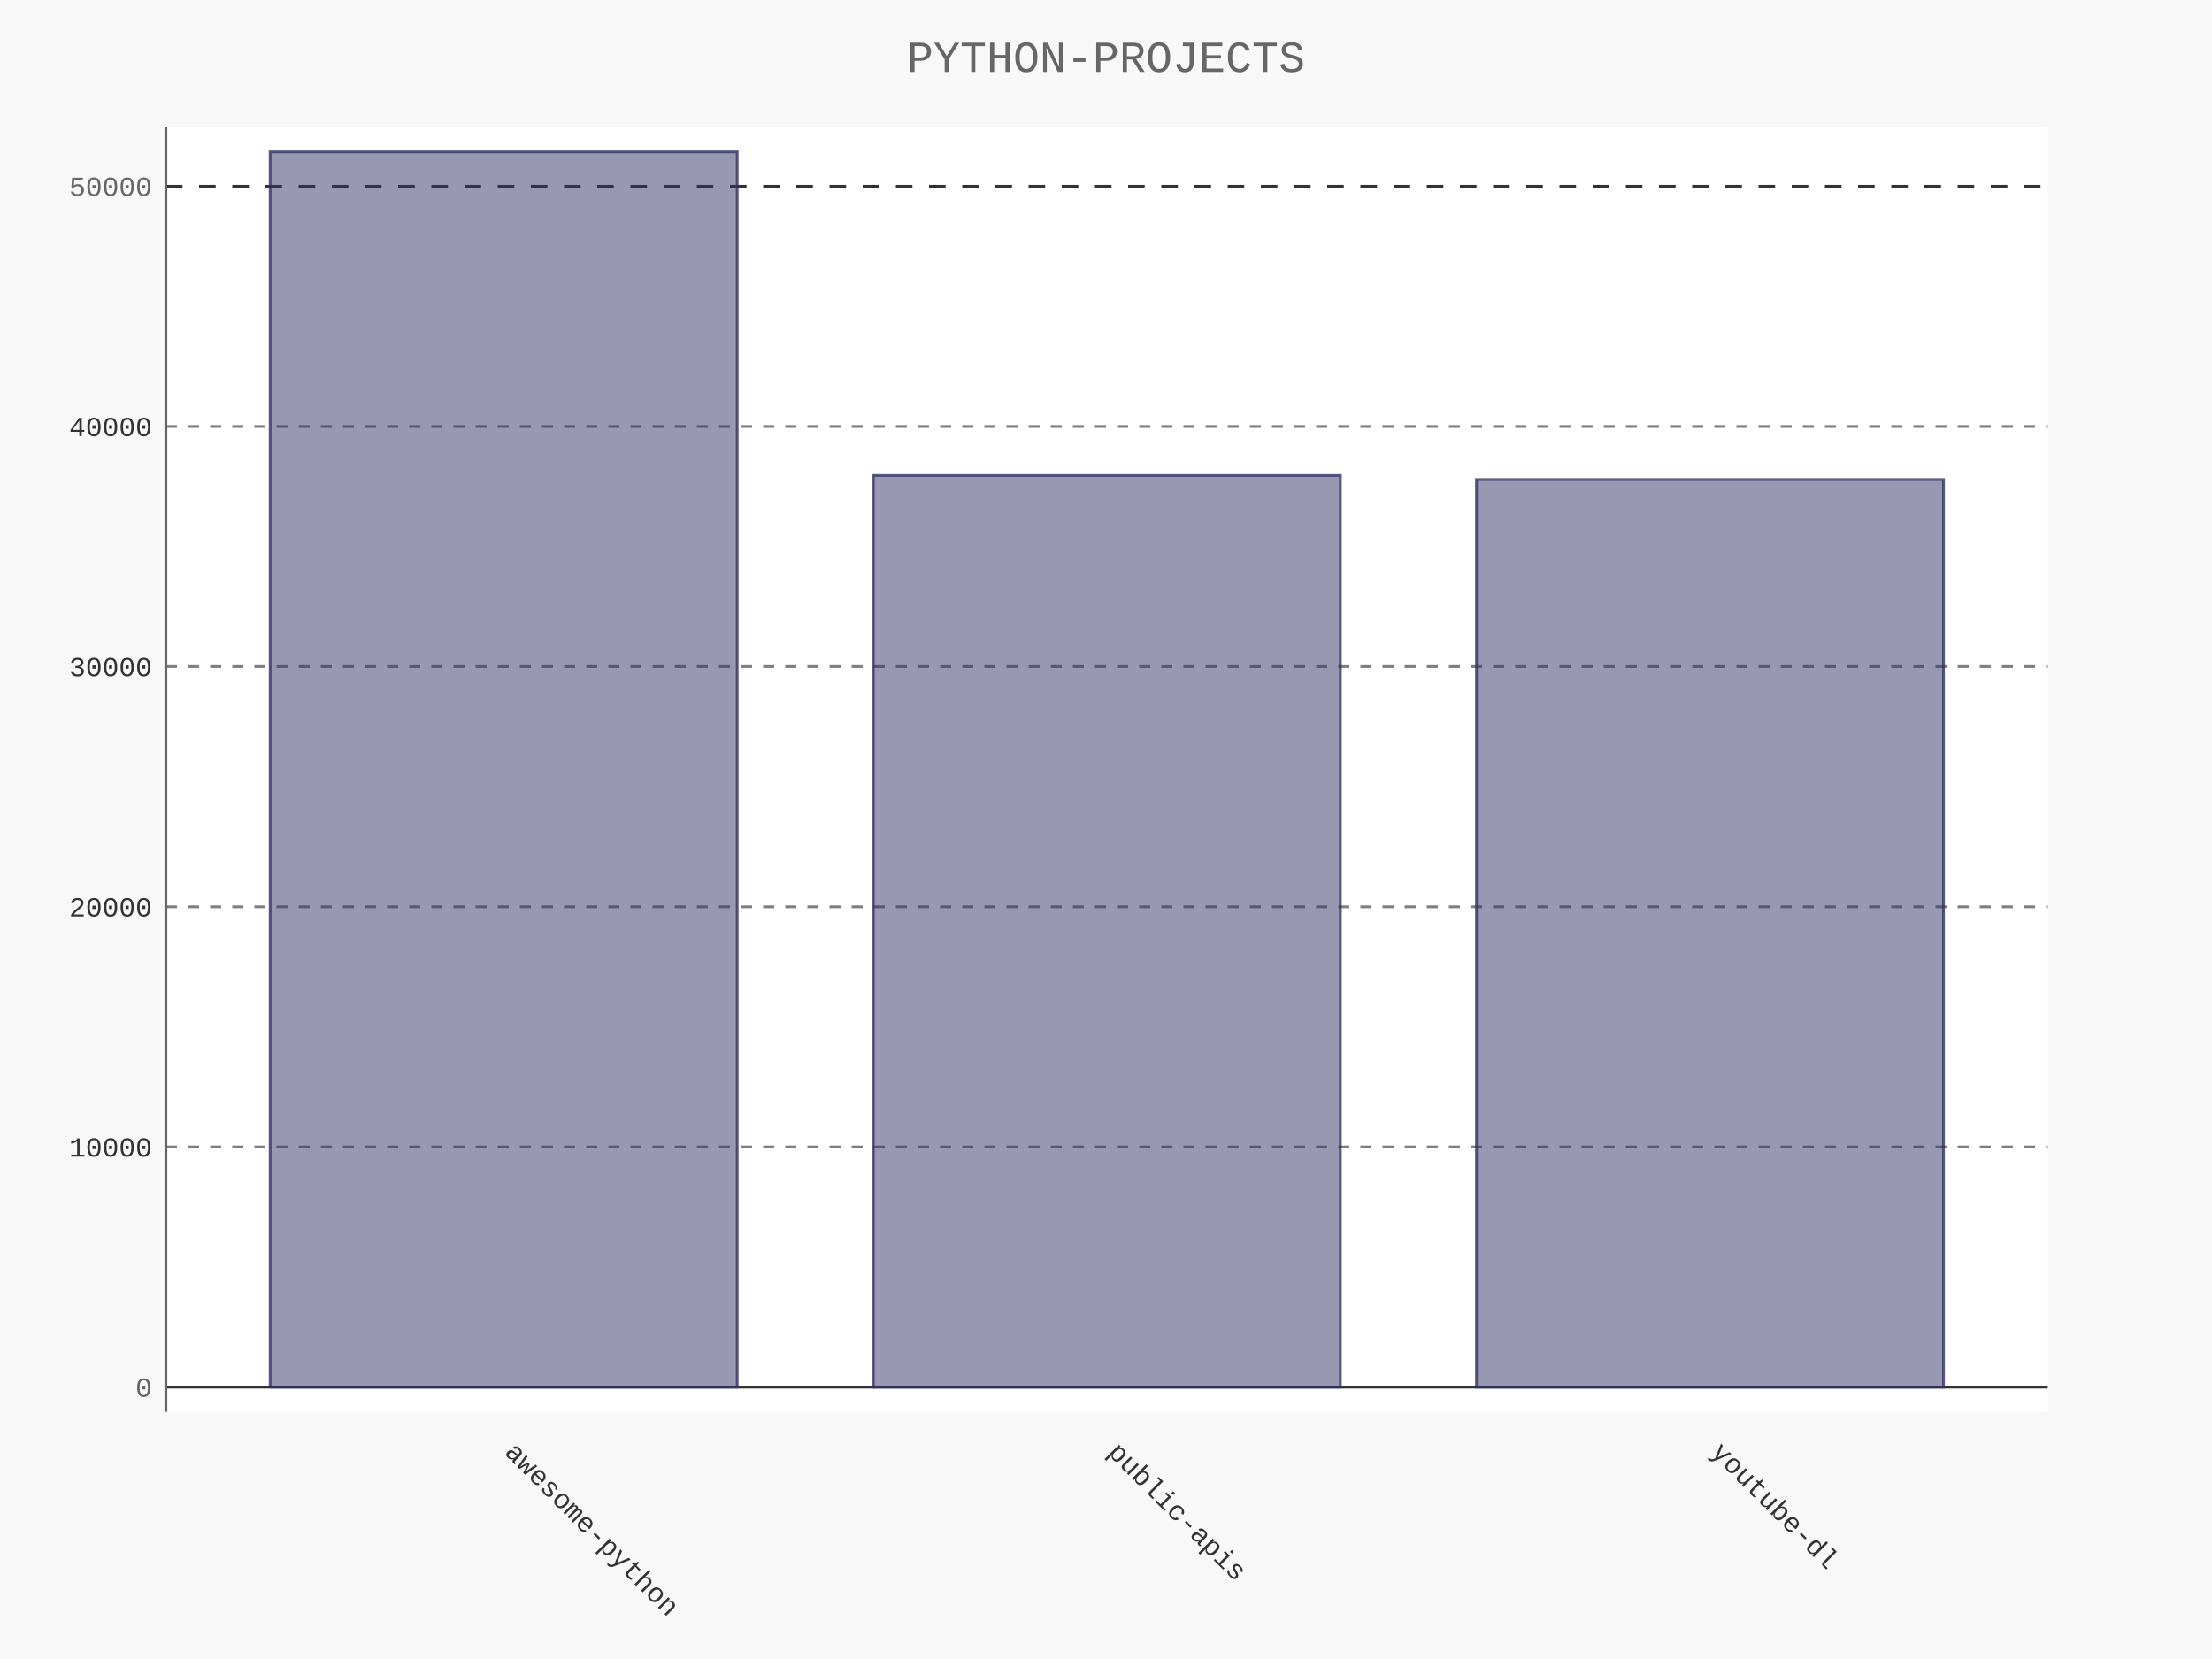
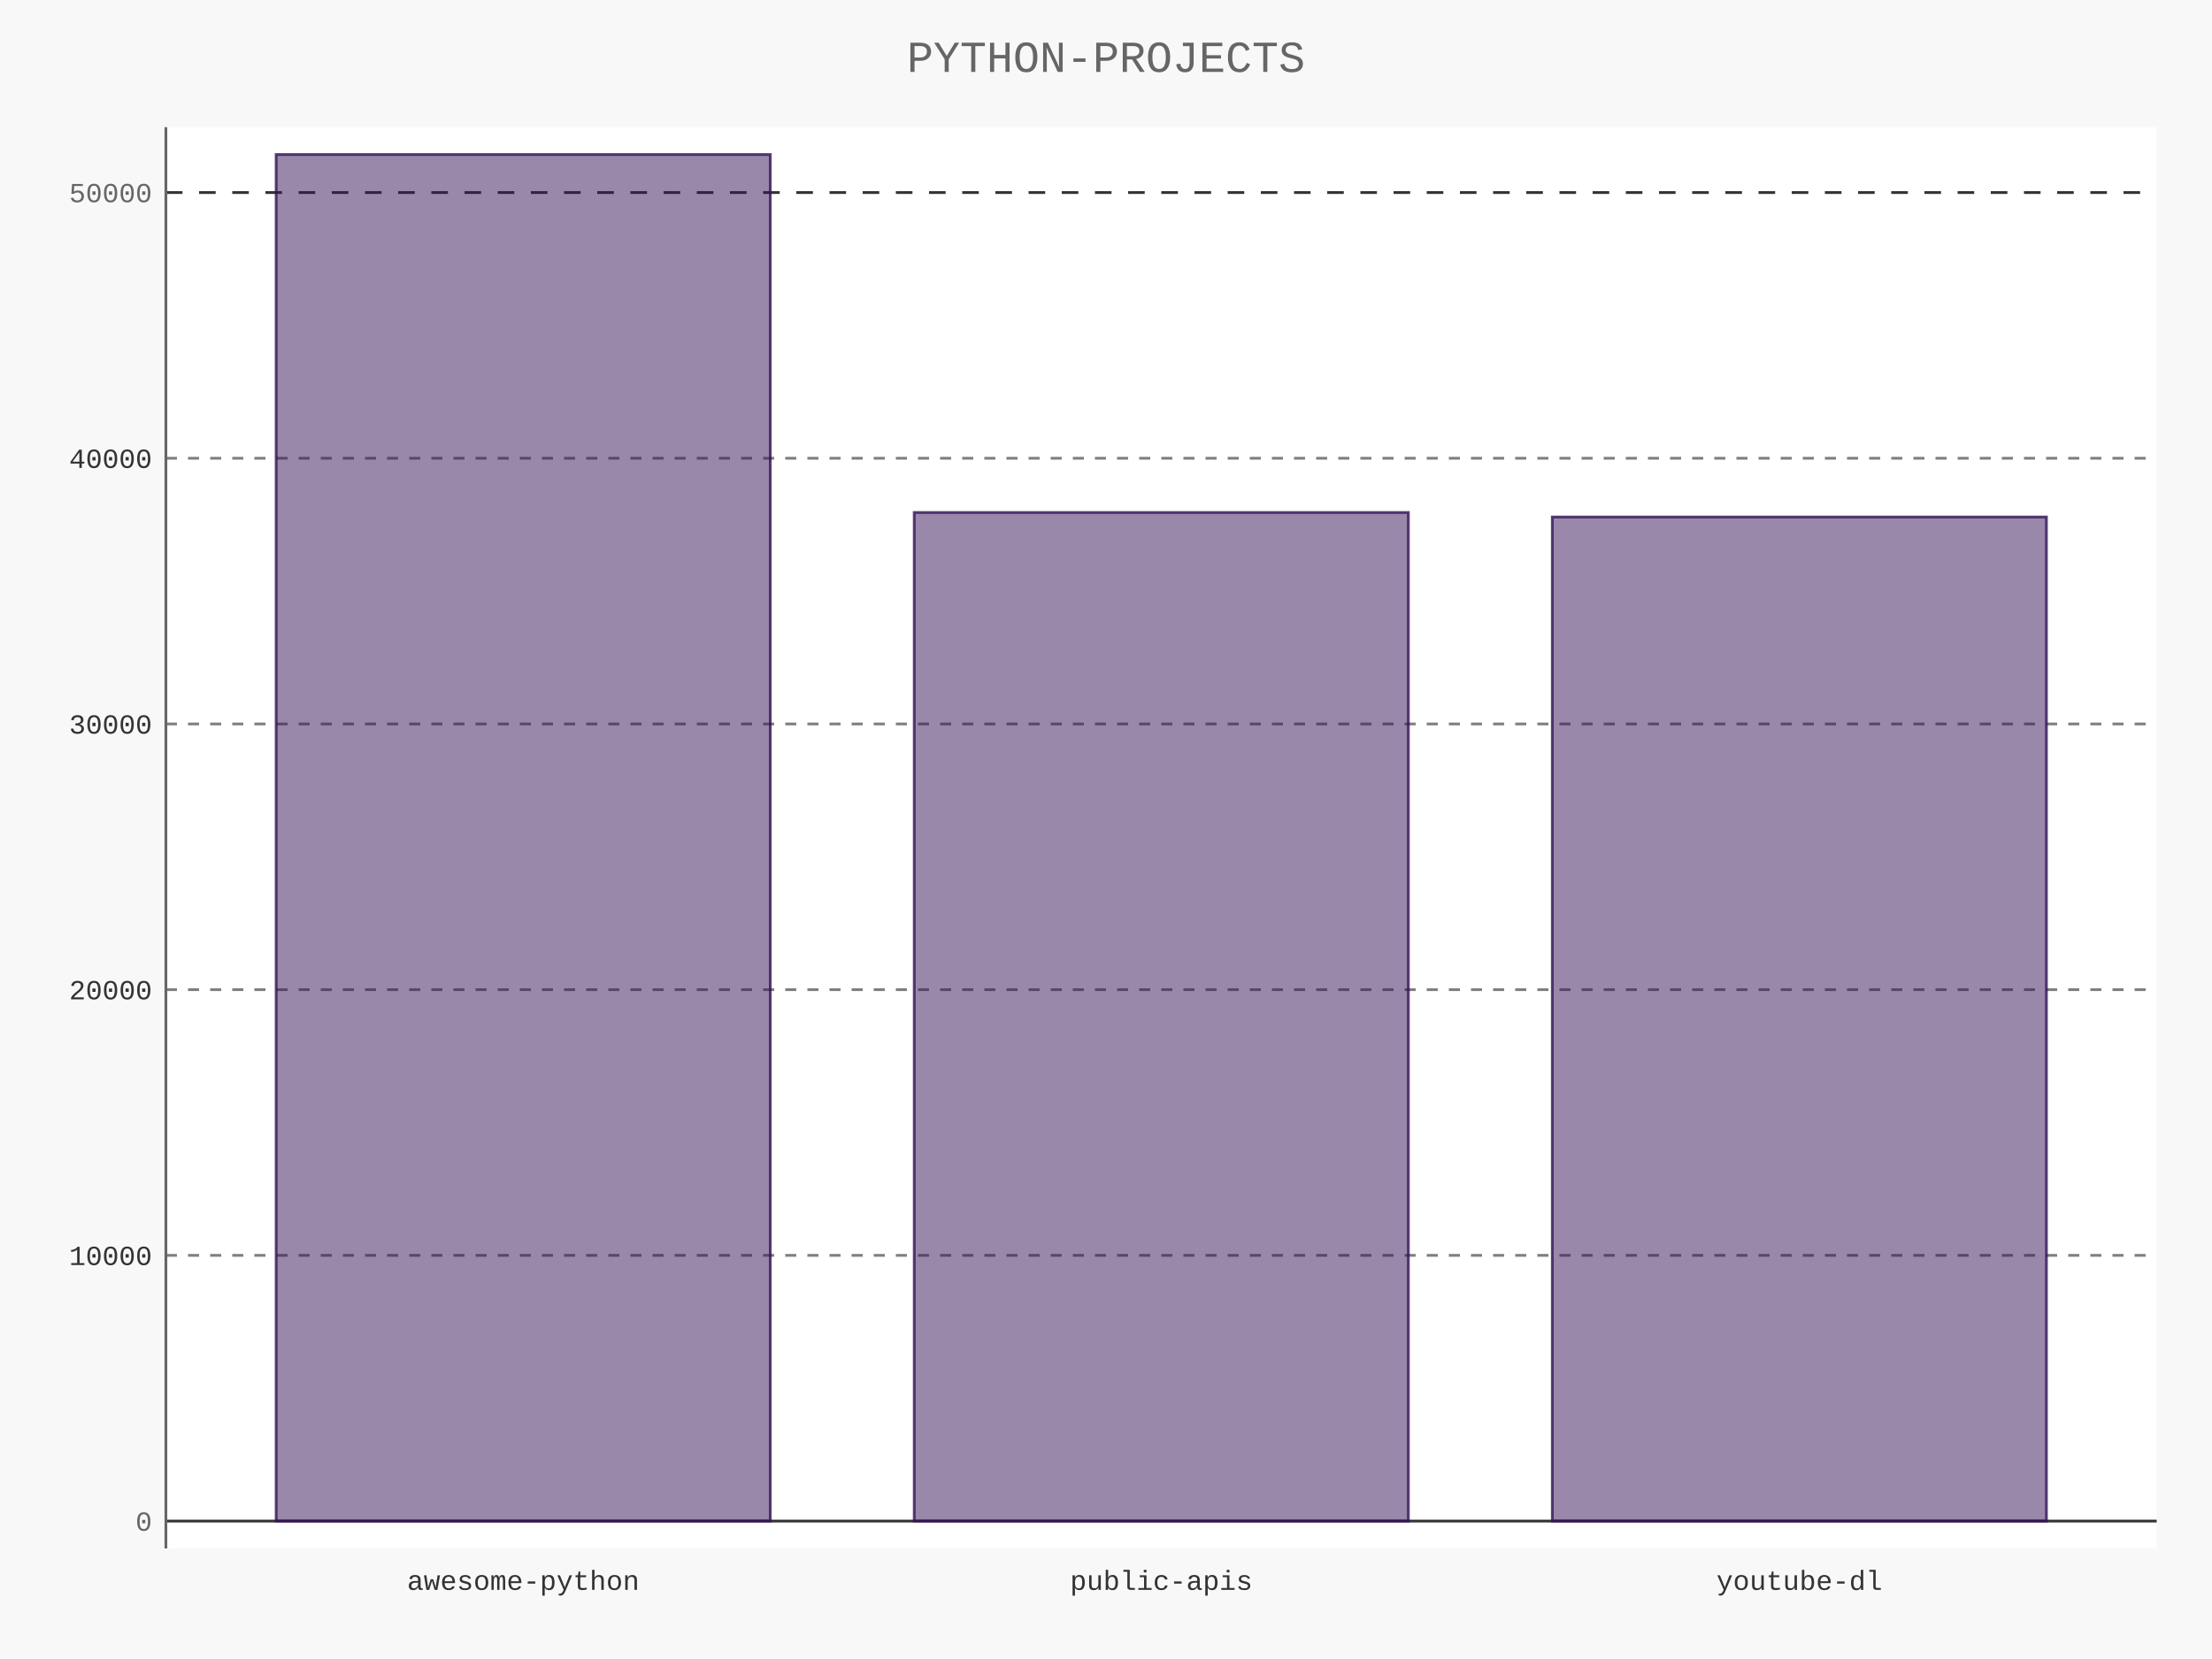
- <svg xmlns="http://www.w3.org/2000/svg" class="pygal-chart" id="chart-4571dfa5-2763-4d18-b5fa-4330cb5a5b14" viewBox="0 0 800 600">
+ <svg xmlns="http://www.w3.org/2000/svg" class="pygal-chart" id="chart-48ed58b3-dfc2-4579-b171-f9d99f8c21e4" viewBox="0 0 800 600">
  <defs>
-     <style type="text/css">#chart-4571dfa5-2763-4d18-b5fa-4330cb5a5b14{-webkit-user-select:none;-webkit-font-smoothing:antialiased;font-family:Consolas,"Liberation Mono",Menlo,Courier,monospace}#chart-4571dfa5-2763-4d18-b5fa-4330cb5a5b14 .title{font-family:Consolas,"Liberation Mono",Menlo,Courier,monospace;font-size:16px}#chart-4571dfa5-2763-4d18-b5fa-4330cb5a5b14 .legends .legend text{font-family:Consolas,"Liberation Mono",Menlo,Courier,monospace;font-size:14px}#chart-4571dfa5-2763-4d18-b5fa-4330cb5a5b14 .axis text{font-family:Consolas,"Liberation Mono",Menlo,Courier,monospace;font-size:10px}#chart-4571dfa5-2763-4d18-b5fa-4330cb5a5b14 .axis text.major{font-family:Consolas,"Liberation Mono",Menlo,Courier,monospace;font-size:10px}#chart-4571dfa5-2763-4d18-b5fa-4330cb5a5b14 .text-overlay text.value{font-family:Consolas,"Liberation Mono",Menlo,Courier,monospace;font-size:16px}#chart-4571dfa5-2763-4d18-b5fa-4330cb5a5b14 .text-overlay text.label{font-family:Consolas,"Liberation Mono",Menlo,Courier,monospace;font-size:10px}#chart-4571dfa5-2763-4d18-b5fa-4330cb5a5b14 .tooltip{font-family:Consolas,"Liberation Mono",Menlo,Courier,monospace;font-size:14px}#chart-4571dfa5-2763-4d18-b5fa-4330cb5a5b14 text.no_data{font-family:Consolas,"Liberation Mono",Menlo,Courier,monospace;font-size:64px}
- #chart-4571dfa5-2763-4d18-b5fa-4330cb5a5b14{background-color:#f8f8f8}#chart-4571dfa5-2763-4d18-b5fa-4330cb5a5b14 path,#chart-4571dfa5-2763-4d18-b5fa-4330cb5a5b14 line,#chart-4571dfa5-2763-4d18-b5fa-4330cb5a5b14 rect,#chart-4571dfa5-2763-4d18-b5fa-4330cb5a5b14 circle{-webkit-transition:250ms ease-in;-moz-transition:250ms ease-in;transition:250ms ease-in}#chart-4571dfa5-2763-4d18-b5fa-4330cb5a5b14 .graph &gt; .background{fill:#f8f8f8}#chart-4571dfa5-2763-4d18-b5fa-4330cb5a5b14 .plot &gt; .background{fill:#ffffff}#chart-4571dfa5-2763-4d18-b5fa-4330cb5a5b14 .graph{fill:#333}#chart-4571dfa5-2763-4d18-b5fa-4330cb5a5b14 text.no_data{fill:#666}#chart-4571dfa5-2763-4d18-b5fa-4330cb5a5b14 .title{fill:#666}#chart-4571dfa5-2763-4d18-b5fa-4330cb5a5b14 .legends .legend text{fill:#333}#chart-4571dfa5-2763-4d18-b5fa-4330cb5a5b14 .legends .legend:hover text{fill:#666}#chart-4571dfa5-2763-4d18-b5fa-4330cb5a5b14 .axis .line{stroke:#666}#chart-4571dfa5-2763-4d18-b5fa-4330cb5a5b14 .axis .guide.line{stroke:rgba(0,0,0,0.5)}#chart-4571dfa5-2763-4d18-b5fa-4330cb5a5b14 .axis .major.line{stroke:#333}#chart-4571dfa5-2763-4d18-b5fa-4330cb5a5b14 .axis text.major{fill:#666}#chart-4571dfa5-2763-4d18-b5fa-4330cb5a5b14 .axis.y .guides:hover .guide.line,#chart-4571dfa5-2763-4d18-b5fa-4330cb5a5b14 .line-graph .axis.x .guides:hover .guide.line,#chart-4571dfa5-2763-4d18-b5fa-4330cb5a5b14 .stackedline-graph .axis.x .guides:hover .guide.line,#chart-4571dfa5-2763-4d18-b5fa-4330cb5a5b14 .xy-graph .axis.x .guides:hover .guide.line{stroke:#666}#chart-4571dfa5-2763-4d18-b5fa-4330cb5a5b14 .axis .guides:hover text{fill:#666}#chart-4571dfa5-2763-4d18-b5fa-4330cb5a5b14 .reactive{fill-opacity:.5;stroke-opacity:.8}#chart-4571dfa5-2763-4d18-b5fa-4330cb5a5b14 .ci{stroke:#333}#chart-4571dfa5-2763-4d18-b5fa-4330cb5a5b14 .reactive.active,#chart-4571dfa5-2763-4d18-b5fa-4330cb5a5b14 .active .reactive{fill-opacity:.9;stroke-opacity:.9;stroke-width:4}#chart-4571dfa5-2763-4d18-b5fa-4330cb5a5b14 .ci .reactive.active{stroke-width:1.5}#chart-4571dfa5-2763-4d18-b5fa-4330cb5a5b14 .series text{fill:#666}#chart-4571dfa5-2763-4d18-b5fa-4330cb5a5b14 .tooltip rect{fill:#ffffff;stroke:#666;-webkit-transition:opacity 250ms ease-in;-moz-transition:opacity 250ms ease-in;transition:opacity 250ms ease-in}#chart-4571dfa5-2763-4d18-b5fa-4330cb5a5b14 .tooltip .label{fill:#333}#chart-4571dfa5-2763-4d18-b5fa-4330cb5a5b14 .tooltip .label{fill:#333}#chart-4571dfa5-2763-4d18-b5fa-4330cb5a5b14 .tooltip .legend{font-size:.8em;fill:rgba(0,0,0,0.5)}#chart-4571dfa5-2763-4d18-b5fa-4330cb5a5b14 .tooltip .x_label{font-size:.6em;fill:#666}#chart-4571dfa5-2763-4d18-b5fa-4330cb5a5b14 .tooltip .xlink{font-size:.5em;text-decoration:underline}#chart-4571dfa5-2763-4d18-b5fa-4330cb5a5b14 .tooltip .value{font-size:1.5em}#chart-4571dfa5-2763-4d18-b5fa-4330cb5a5b14 .bound{font-size:.5em}#chart-4571dfa5-2763-4d18-b5fa-4330cb5a5b14 .max-value{font-size:.75em;fill:rgba(0,0,0,0.5)}#chart-4571dfa5-2763-4d18-b5fa-4330cb5a5b14 .map-element{fill:#ffffff;stroke:rgba(0,0,0,0.5) !important}#chart-4571dfa5-2763-4d18-b5fa-4330cb5a5b14 .map-element .reactive{fill-opacity:inherit;stroke-opacity:inherit}#chart-4571dfa5-2763-4d18-b5fa-4330cb5a5b14 .color-0,#chart-4571dfa5-2763-4d18-b5fa-4330cb5a5b14 .color-0 a:visited{stroke:#333366;fill:#333366}#chart-4571dfa5-2763-4d18-b5fa-4330cb5a5b14 .text-overlay .color-0 text{fill:black}
- #chart-4571dfa5-2763-4d18-b5fa-4330cb5a5b14 text.no_data{text-anchor:middle}#chart-4571dfa5-2763-4d18-b5fa-4330cb5a5b14 .guide.line{fill:none}#chart-4571dfa5-2763-4d18-b5fa-4330cb5a5b14 .centered{text-anchor:middle}#chart-4571dfa5-2763-4d18-b5fa-4330cb5a5b14 .title{text-anchor:middle}#chart-4571dfa5-2763-4d18-b5fa-4330cb5a5b14 .legends .legend text{fill-opacity:1}#chart-4571dfa5-2763-4d18-b5fa-4330cb5a5b14 .axis.x text{text-anchor:middle}#chart-4571dfa5-2763-4d18-b5fa-4330cb5a5b14 .axis.x:not(.web) text[transform]{text-anchor:start}#chart-4571dfa5-2763-4d18-b5fa-4330cb5a5b14 .axis.x:not(.web) text[transform].backwards{text-anchor:end}#chart-4571dfa5-2763-4d18-b5fa-4330cb5a5b14 .axis.y text{text-anchor:end}#chart-4571dfa5-2763-4d18-b5fa-4330cb5a5b14 .axis.y text[transform].backwards{text-anchor:start}#chart-4571dfa5-2763-4d18-b5fa-4330cb5a5b14 .axis.y2 text{text-anchor:start}#chart-4571dfa5-2763-4d18-b5fa-4330cb5a5b14 .axis.y2 text[transform].backwards{text-anchor:end}#chart-4571dfa5-2763-4d18-b5fa-4330cb5a5b14 .axis .guide.line{stroke-dasharray:4,4}#chart-4571dfa5-2763-4d18-b5fa-4330cb5a5b14 .axis .major.guide.line{stroke-dasharray:6,6}#chart-4571dfa5-2763-4d18-b5fa-4330cb5a5b14 .horizontal .axis.y .guide.line,#chart-4571dfa5-2763-4d18-b5fa-4330cb5a5b14 .horizontal .axis.y2 .guide.line,#chart-4571dfa5-2763-4d18-b5fa-4330cb5a5b14 .vertical .axis.x .guide.line{opacity:0}#chart-4571dfa5-2763-4d18-b5fa-4330cb5a5b14 .horizontal .axis.always_show .guide.line,#chart-4571dfa5-2763-4d18-b5fa-4330cb5a5b14 .vertical .axis.always_show .guide.line{opacity:1 !important}#chart-4571dfa5-2763-4d18-b5fa-4330cb5a5b14 .axis.y .guides:hover .guide.line,#chart-4571dfa5-2763-4d18-b5fa-4330cb5a5b14 .axis.y2 .guides:hover .guide.line,#chart-4571dfa5-2763-4d18-b5fa-4330cb5a5b14 .axis.x .guides:hover .guide.line{opacity:1}#chart-4571dfa5-2763-4d18-b5fa-4330cb5a5b14 .axis .guides:hover text{opacity:1}#chart-4571dfa5-2763-4d18-b5fa-4330cb5a5b14 .nofill{fill:none}#chart-4571dfa5-2763-4d18-b5fa-4330cb5a5b14 .subtle-fill{fill-opacity:.2}#chart-4571dfa5-2763-4d18-b5fa-4330cb5a5b14 .dot{stroke-width:1px;fill-opacity:1}#chart-4571dfa5-2763-4d18-b5fa-4330cb5a5b14 .dot.active{stroke-width:5px}#chart-4571dfa5-2763-4d18-b5fa-4330cb5a5b14 .dot.negative{fill:transparent}#chart-4571dfa5-2763-4d18-b5fa-4330cb5a5b14 text,#chart-4571dfa5-2763-4d18-b5fa-4330cb5a5b14 tspan{stroke:none !important}#chart-4571dfa5-2763-4d18-b5fa-4330cb5a5b14 .series text.active{opacity:1}#chart-4571dfa5-2763-4d18-b5fa-4330cb5a5b14 .tooltip rect{fill-opacity:.95;stroke-width:.5}#chart-4571dfa5-2763-4d18-b5fa-4330cb5a5b14 .tooltip text{fill-opacity:1}#chart-4571dfa5-2763-4d18-b5fa-4330cb5a5b14 .showable{visibility:hidden}#chart-4571dfa5-2763-4d18-b5fa-4330cb5a5b14 .showable.shown{visibility:visible}#chart-4571dfa5-2763-4d18-b5fa-4330cb5a5b14 .gauge-background{fill:rgba(229,229,229,1);stroke:none}#chart-4571dfa5-2763-4d18-b5fa-4330cb5a5b14 .bg-lines{stroke:#f8f8f8;stroke-width:2px}</style>
+     <style type="text/css">#chart-48ed58b3-dfc2-4579-b171-f9d99f8c21e4{-webkit-user-select:none;-webkit-font-smoothing:antialiased;font-family:Consolas,"Liberation Mono",Menlo,Courier,monospace}#chart-48ed58b3-dfc2-4579-b171-f9d99f8c21e4 .title{font-family:Consolas,"Liberation Mono",Menlo,Courier,monospace;font-size:16px}#chart-48ed58b3-dfc2-4579-b171-f9d99f8c21e4 .legends .legend text{font-family:Consolas,"Liberation Mono",Menlo,Courier,monospace;font-size:14px}#chart-48ed58b3-dfc2-4579-b171-f9d99f8c21e4 .axis text{font-family:Consolas,"Liberation Mono",Menlo,Courier,monospace;font-size:10px}#chart-48ed58b3-dfc2-4579-b171-f9d99f8c21e4 .axis text.major{font-family:Consolas,"Liberation Mono",Menlo,Courier,monospace;font-size:10px}#chart-48ed58b3-dfc2-4579-b171-f9d99f8c21e4 .text-overlay text.value{font-family:Consolas,"Liberation Mono",Menlo,Courier,monospace;font-size:16px}#chart-48ed58b3-dfc2-4579-b171-f9d99f8c21e4 .text-overlay text.label{font-family:Consolas,"Liberation Mono",Menlo,Courier,monospace;font-size:10px}#chart-48ed58b3-dfc2-4579-b171-f9d99f8c21e4 .tooltip{font-family:Consolas,"Liberation Mono",Menlo,Courier,monospace;font-size:14px}#chart-48ed58b3-dfc2-4579-b171-f9d99f8c21e4 text.no_data{font-family:Consolas,"Liberation Mono",Menlo,Courier,monospace;font-size:64px}
+ #chart-48ed58b3-dfc2-4579-b171-f9d99f8c21e4{background-color:#f8f8f8}#chart-48ed58b3-dfc2-4579-b171-f9d99f8c21e4 path,#chart-48ed58b3-dfc2-4579-b171-f9d99f8c21e4 line,#chart-48ed58b3-dfc2-4579-b171-f9d99f8c21e4 rect,#chart-48ed58b3-dfc2-4579-b171-f9d99f8c21e4 circle{-webkit-transition:250ms ease-in;-moz-transition:250ms ease-in;transition:250ms ease-in}#chart-48ed58b3-dfc2-4579-b171-f9d99f8c21e4 .graph &gt; .background{fill:#f8f8f8}#chart-48ed58b3-dfc2-4579-b171-f9d99f8c21e4 .plot &gt; .background{fill:#ffffff}#chart-48ed58b3-dfc2-4579-b171-f9d99f8c21e4 .graph{fill:#333}#chart-48ed58b3-dfc2-4579-b171-f9d99f8c21e4 text.no_data{fill:#666}#chart-48ed58b3-dfc2-4579-b171-f9d99f8c21e4 .title{fill:#666}#chart-48ed58b3-dfc2-4579-b171-f9d99f8c21e4 .legends .legend text{fill:#333}#chart-48ed58b3-dfc2-4579-b171-f9d99f8c21e4 .legends .legend:hover text{fill:#666}#chart-48ed58b3-dfc2-4579-b171-f9d99f8c21e4 .axis .line{stroke:#666}#chart-48ed58b3-dfc2-4579-b171-f9d99f8c21e4 .axis .guide.line{stroke:rgba(0,0,0,0.5)}#chart-48ed58b3-dfc2-4579-b171-f9d99f8c21e4 .axis .major.line{stroke:#333}#chart-48ed58b3-dfc2-4579-b171-f9d99f8c21e4 .axis text.major{fill:#666}#chart-48ed58b3-dfc2-4579-b171-f9d99f8c21e4 .axis.y .guides:hover .guide.line,#chart-48ed58b3-dfc2-4579-b171-f9d99f8c21e4 .line-graph .axis.x .guides:hover .guide.line,#chart-48ed58b3-dfc2-4579-b171-f9d99f8c21e4 .stackedline-graph .axis.x .guides:hover .guide.line,#chart-48ed58b3-dfc2-4579-b171-f9d99f8c21e4 .xy-graph .axis.x .guides:hover .guide.line{stroke:#666}#chart-48ed58b3-dfc2-4579-b171-f9d99f8c21e4 .axis .guides:hover text{fill:#666}#chart-48ed58b3-dfc2-4579-b171-f9d99f8c21e4 .reactive{fill-opacity:.5;stroke-opacity:.8}#chart-48ed58b3-dfc2-4579-b171-f9d99f8c21e4 .ci{stroke:#333}#chart-48ed58b3-dfc2-4579-b171-f9d99f8c21e4 .reactive.active,#chart-48ed58b3-dfc2-4579-b171-f9d99f8c21e4 .active .reactive{fill-opacity:.9;stroke-opacity:.9;stroke-width:4}#chart-48ed58b3-dfc2-4579-b171-f9d99f8c21e4 .ci .reactive.active{stroke-width:1.5}#chart-48ed58b3-dfc2-4579-b171-f9d99f8c21e4 .series text{fill:#666}#chart-48ed58b3-dfc2-4579-b171-f9d99f8c21e4 .tooltip rect{fill:#ffffff;stroke:#666;-webkit-transition:opacity 250ms ease-in;-moz-transition:opacity 250ms ease-in;transition:opacity 250ms ease-in}#chart-48ed58b3-dfc2-4579-b171-f9d99f8c21e4 .tooltip .label{fill:#333}#chart-48ed58b3-dfc2-4579-b171-f9d99f8c21e4 .tooltip .label{fill:#333}#chart-48ed58b3-dfc2-4579-b171-f9d99f8c21e4 .tooltip .legend{font-size:.8em;fill:rgba(0,0,0,0.5)}#chart-48ed58b3-dfc2-4579-b171-f9d99f8c21e4 .tooltip .x_label{font-size:.6em;fill:#666}#chart-48ed58b3-dfc2-4579-b171-f9d99f8c21e4 .tooltip .xlink{font-size:.5em;text-decoration:underline}#chart-48ed58b3-dfc2-4579-b171-f9d99f8c21e4 .tooltip .value{font-size:1.5em}#chart-48ed58b3-dfc2-4579-b171-f9d99f8c21e4 .bound{font-size:.5em}#chart-48ed58b3-dfc2-4579-b171-f9d99f8c21e4 .max-value{font-size:.75em;fill:rgba(0,0,0,0.5)}#chart-48ed58b3-dfc2-4579-b171-f9d99f8c21e4 .map-element{fill:#ffffff;stroke:rgba(0,0,0,0.5) !important}#chart-48ed58b3-dfc2-4579-b171-f9d99f8c21e4 .map-element .reactive{fill-opacity:inherit;stroke-opacity:inherit}#chart-48ed58b3-dfc2-4579-b171-f9d99f8c21e4 .color-0,#chart-48ed58b3-dfc2-4579-b171-f9d99f8c21e4 .color-0 a:visited{stroke:#341256;fill:#341256}#chart-48ed58b3-dfc2-4579-b171-f9d99f8c21e4 .text-overlay .color-0 text{fill:black}
+ #chart-48ed58b3-dfc2-4579-b171-f9d99f8c21e4 text.no_data{text-anchor:middle}#chart-48ed58b3-dfc2-4579-b171-f9d99f8c21e4 .guide.line{fill:none}#chart-48ed58b3-dfc2-4579-b171-f9d99f8c21e4 .centered{text-anchor:middle}#chart-48ed58b3-dfc2-4579-b171-f9d99f8c21e4 .title{text-anchor:middle}#chart-48ed58b3-dfc2-4579-b171-f9d99f8c21e4 .legends .legend text{fill-opacity:1}#chart-48ed58b3-dfc2-4579-b171-f9d99f8c21e4 .axis.x text{text-anchor:middle}#chart-48ed58b3-dfc2-4579-b171-f9d99f8c21e4 .axis.x:not(.web) text[transform]{text-anchor:start}#chart-48ed58b3-dfc2-4579-b171-f9d99f8c21e4 .axis.x:not(.web) text[transform].backwards{text-anchor:end}#chart-48ed58b3-dfc2-4579-b171-f9d99f8c21e4 .axis.y text{text-anchor:end}#chart-48ed58b3-dfc2-4579-b171-f9d99f8c21e4 .axis.y text[transform].backwards{text-anchor:start}#chart-48ed58b3-dfc2-4579-b171-f9d99f8c21e4 .axis.y2 text{text-anchor:start}#chart-48ed58b3-dfc2-4579-b171-f9d99f8c21e4 .axis.y2 text[transform].backwards{text-anchor:end}#chart-48ed58b3-dfc2-4579-b171-f9d99f8c21e4 .axis .guide.line{stroke-dasharray:4,4}#chart-48ed58b3-dfc2-4579-b171-f9d99f8c21e4 .axis .major.guide.line{stroke-dasharray:6,6}#chart-48ed58b3-dfc2-4579-b171-f9d99f8c21e4 .horizontal .axis.y .guide.line,#chart-48ed58b3-dfc2-4579-b171-f9d99f8c21e4 .horizontal .axis.y2 .guide.line,#chart-48ed58b3-dfc2-4579-b171-f9d99f8c21e4 .vertical .axis.x .guide.line{opacity:0}#chart-48ed58b3-dfc2-4579-b171-f9d99f8c21e4 .horizontal .axis.always_show .guide.line,#chart-48ed58b3-dfc2-4579-b171-f9d99f8c21e4 .vertical .axis.always_show .guide.line{opacity:1 !important}#chart-48ed58b3-dfc2-4579-b171-f9d99f8c21e4 .axis.y .guides:hover .guide.line,#chart-48ed58b3-dfc2-4579-b171-f9d99f8c21e4 .axis.y2 .guides:hover .guide.line,#chart-48ed58b3-dfc2-4579-b171-f9d99f8c21e4 .axis.x .guides:hover .guide.line{opacity:1}#chart-48ed58b3-dfc2-4579-b171-f9d99f8c21e4 .axis .guides:hover text{opacity:1}#chart-48ed58b3-dfc2-4579-b171-f9d99f8c21e4 .nofill{fill:none}#chart-48ed58b3-dfc2-4579-b171-f9d99f8c21e4 .subtle-fill{fill-opacity:.2}#chart-48ed58b3-dfc2-4579-b171-f9d99f8c21e4 .dot{stroke-width:1px;fill-opacity:1}#chart-48ed58b3-dfc2-4579-b171-f9d99f8c21e4 .dot.active{stroke-width:5px}#chart-48ed58b3-dfc2-4579-b171-f9d99f8c21e4 .dot.negative{fill:transparent}#chart-48ed58b3-dfc2-4579-b171-f9d99f8c21e4 text,#chart-48ed58b3-dfc2-4579-b171-f9d99f8c21e4 tspan{stroke:none !important}#chart-48ed58b3-dfc2-4579-b171-f9d99f8c21e4 .series text.active{opacity:1}#chart-48ed58b3-dfc2-4579-b171-f9d99f8c21e4 .tooltip rect{fill-opacity:.95;stroke-width:.5}#chart-48ed58b3-dfc2-4579-b171-f9d99f8c21e4 .tooltip text{fill-opacity:1}#chart-48ed58b3-dfc2-4579-b171-f9d99f8c21e4 .showable{visibility:hidden}#chart-48ed58b3-dfc2-4579-b171-f9d99f8c21e4 .showable.shown{visibility:visible}#chart-48ed58b3-dfc2-4579-b171-f9d99f8c21e4 .gauge-background{fill:rgba(229,229,229,1);stroke:none}#chart-48ed58b3-dfc2-4579-b171-f9d99f8c21e4 .bg-lines{stroke:#f8f8f8;stroke-width:2px}</style>
  </defs>
  <g class="graph bar-graph vertical">
    <rect class="background" height="600" width="800" x="0" y="0" />
    <g class="plot" transform="translate(60, 46)">
-       <rect class="background" height="464.603" width="680.603" x="0" y="0" />
+       <rect class="background" height="514" width="720.0" x="0" y="0" />
      <g class="axis y always_show">
        <g class="guides">
-           <path class="axis major line" d="M0 455.668 h680.603" />
-           <text class="major" x="-5" y="459.168">0</text>
+           <path class="axis major line" d="M0 504.115 h720" />
+           <text class="major" x="-5" y="507.615">0</text>
        </g>
        <g class="guides">
-           <path class="guide line" d="M0 368.808 h680.603" />
-           <text class="" x="-5" y="372.308">10000</text>
+           <path class="guide line" d="M0 408.019 h720" />
+           <text class="" x="-5" y="411.519">10000</text>
        </g>
        <g class="guides">
-           <path class="guide line" d="M0 281.947 h680.603" />
-           <text class="" x="-5" y="285.447">20000</text>
+           <path class="guide line" d="M0 311.924 h720" />
+           <text class="" x="-5" y="315.424">20000</text>
        </g>
        <g class="guides">
-           <path class="guide line" d="M0 195.086 h680.603" />
-           <text class="" x="-5" y="198.586">30000</text>
+           <path class="guide line" d="M0 215.828 h720" />
+           <text class="" x="-5" y="219.328">30000</text>
        </g>
        <g class="guides">
-           <path class="guide line" d="M0 108.225 h680.603" />
-           <text class="" x="-5" y="111.725">40000</text>
+           <path class="guide line" d="M0 119.732 h720" />
+           <text class="" x="-5" y="123.232">40000</text>
        </g>
        <g class="guides">
-           <path class="major guide line" d="M0 21.364 h680.603" />
-           <text class="major" x="-5" y="24.864">50000</text>
+           <path class="major guide line" d="M0 23.636 h720" />
+           <text class="major" x="-5" y="27.136">50000</text>
        </g>
      </g>
      <g class="axis x">
-         <path class="line" d="M0 0 v464.603" />
+         <path class="line" d="M0 0 v514" />
        <g class="guides">
-           <path class="guide line" d="M122.16 0 v464.603" />
-           <text class="" transform="rotate(45 122.1595 479.603)" x="122.16" y="479.603">awesome-python</text>
+           <path class="guide line" d="M129.231 0 v514" />
+           <text class="" x="129.231" y="529.0">awesome-python</text>
        </g>
        <g class="guides">
-           <path class="guide line" d="M340.302 0 v464.603" />
-           <text class="" transform="rotate(45 340.3015 479.603)" x="340.302" y="479.603">public-apis</text>
+           <path class="guide line" d="M360 0 v514" />
+           <text class="" x="360.0" y="529.0">public-apis</text>
        </g>
        <g class="guides">
-           <path class="guide line" d="M558.444 0 v464.603" />
-           <text class="" transform="rotate(45 558.4435 479.603)" x="558.444" y="479.603">youtube-dl</text>
+           <path class="guide line" d="M590.769 0 v514" />
+           <text class="" x="590.769" y="529.0">youtube-dl</text>
        </g>
      </g>
      <g class="series serie-0 color-0">
        <g class="bars">
          <g class="bar">
-             <rect class="rect reactive tooltip-trigger" height="446.734" rx="0" ry="0" width="168.929" x="37.695" y="8.935" />
+             <rect class="rect reactive tooltip-trigger" height="494.231" rx="0" ry="0" width="178.708" x="39.877" y="9.885" />
          </g>
          <g class="bar">
-             <rect class="rect reactive tooltip-trigger" height="329.715" rx="0" ry="0" width="168.929" x="255.837" y="125.954" />
+             <rect class="rect reactive tooltip-trigger" height="364.77" rx="0" ry="0" width="178.708" x="270.646" y="139.345" />
          </g>
          <g class="bar">
-             <rect class="rect reactive tooltip-trigger" height="328.238" rx="0" ry="0" width="168.929" x="473.979" y="127.43" />
+             <rect class="rect reactive tooltip-trigger" height="363.137" rx="0" ry="0" width="178.708" x="501.415" y="140.979" />
          </g>
        </g>
      </g>
    </g>
    <g class="titles">
      <text class="title plot_title" x="400.0" y="26">PYTHON-PROJECTS</text>
    </g>
    <g class="plot overlay" transform="translate(60, 46)">
      <g class="series serie-0 color-0" />
    </g>
    <g class="plot text-overlay" transform="translate(60, 46)">
      <g class="series serie-0 color-0" />
    </g>
    <g class="plot tooltip-overlay" transform="translate(60, 46)">
      <g class="tooltip" style="opacity: 0" transform="translate(0 0)">
        <rect class="tooltip-box" height="0" rx="0" ry="0" width="0" />
        <g class="text" />
      </g>
    </g>
  </g>
</svg>
